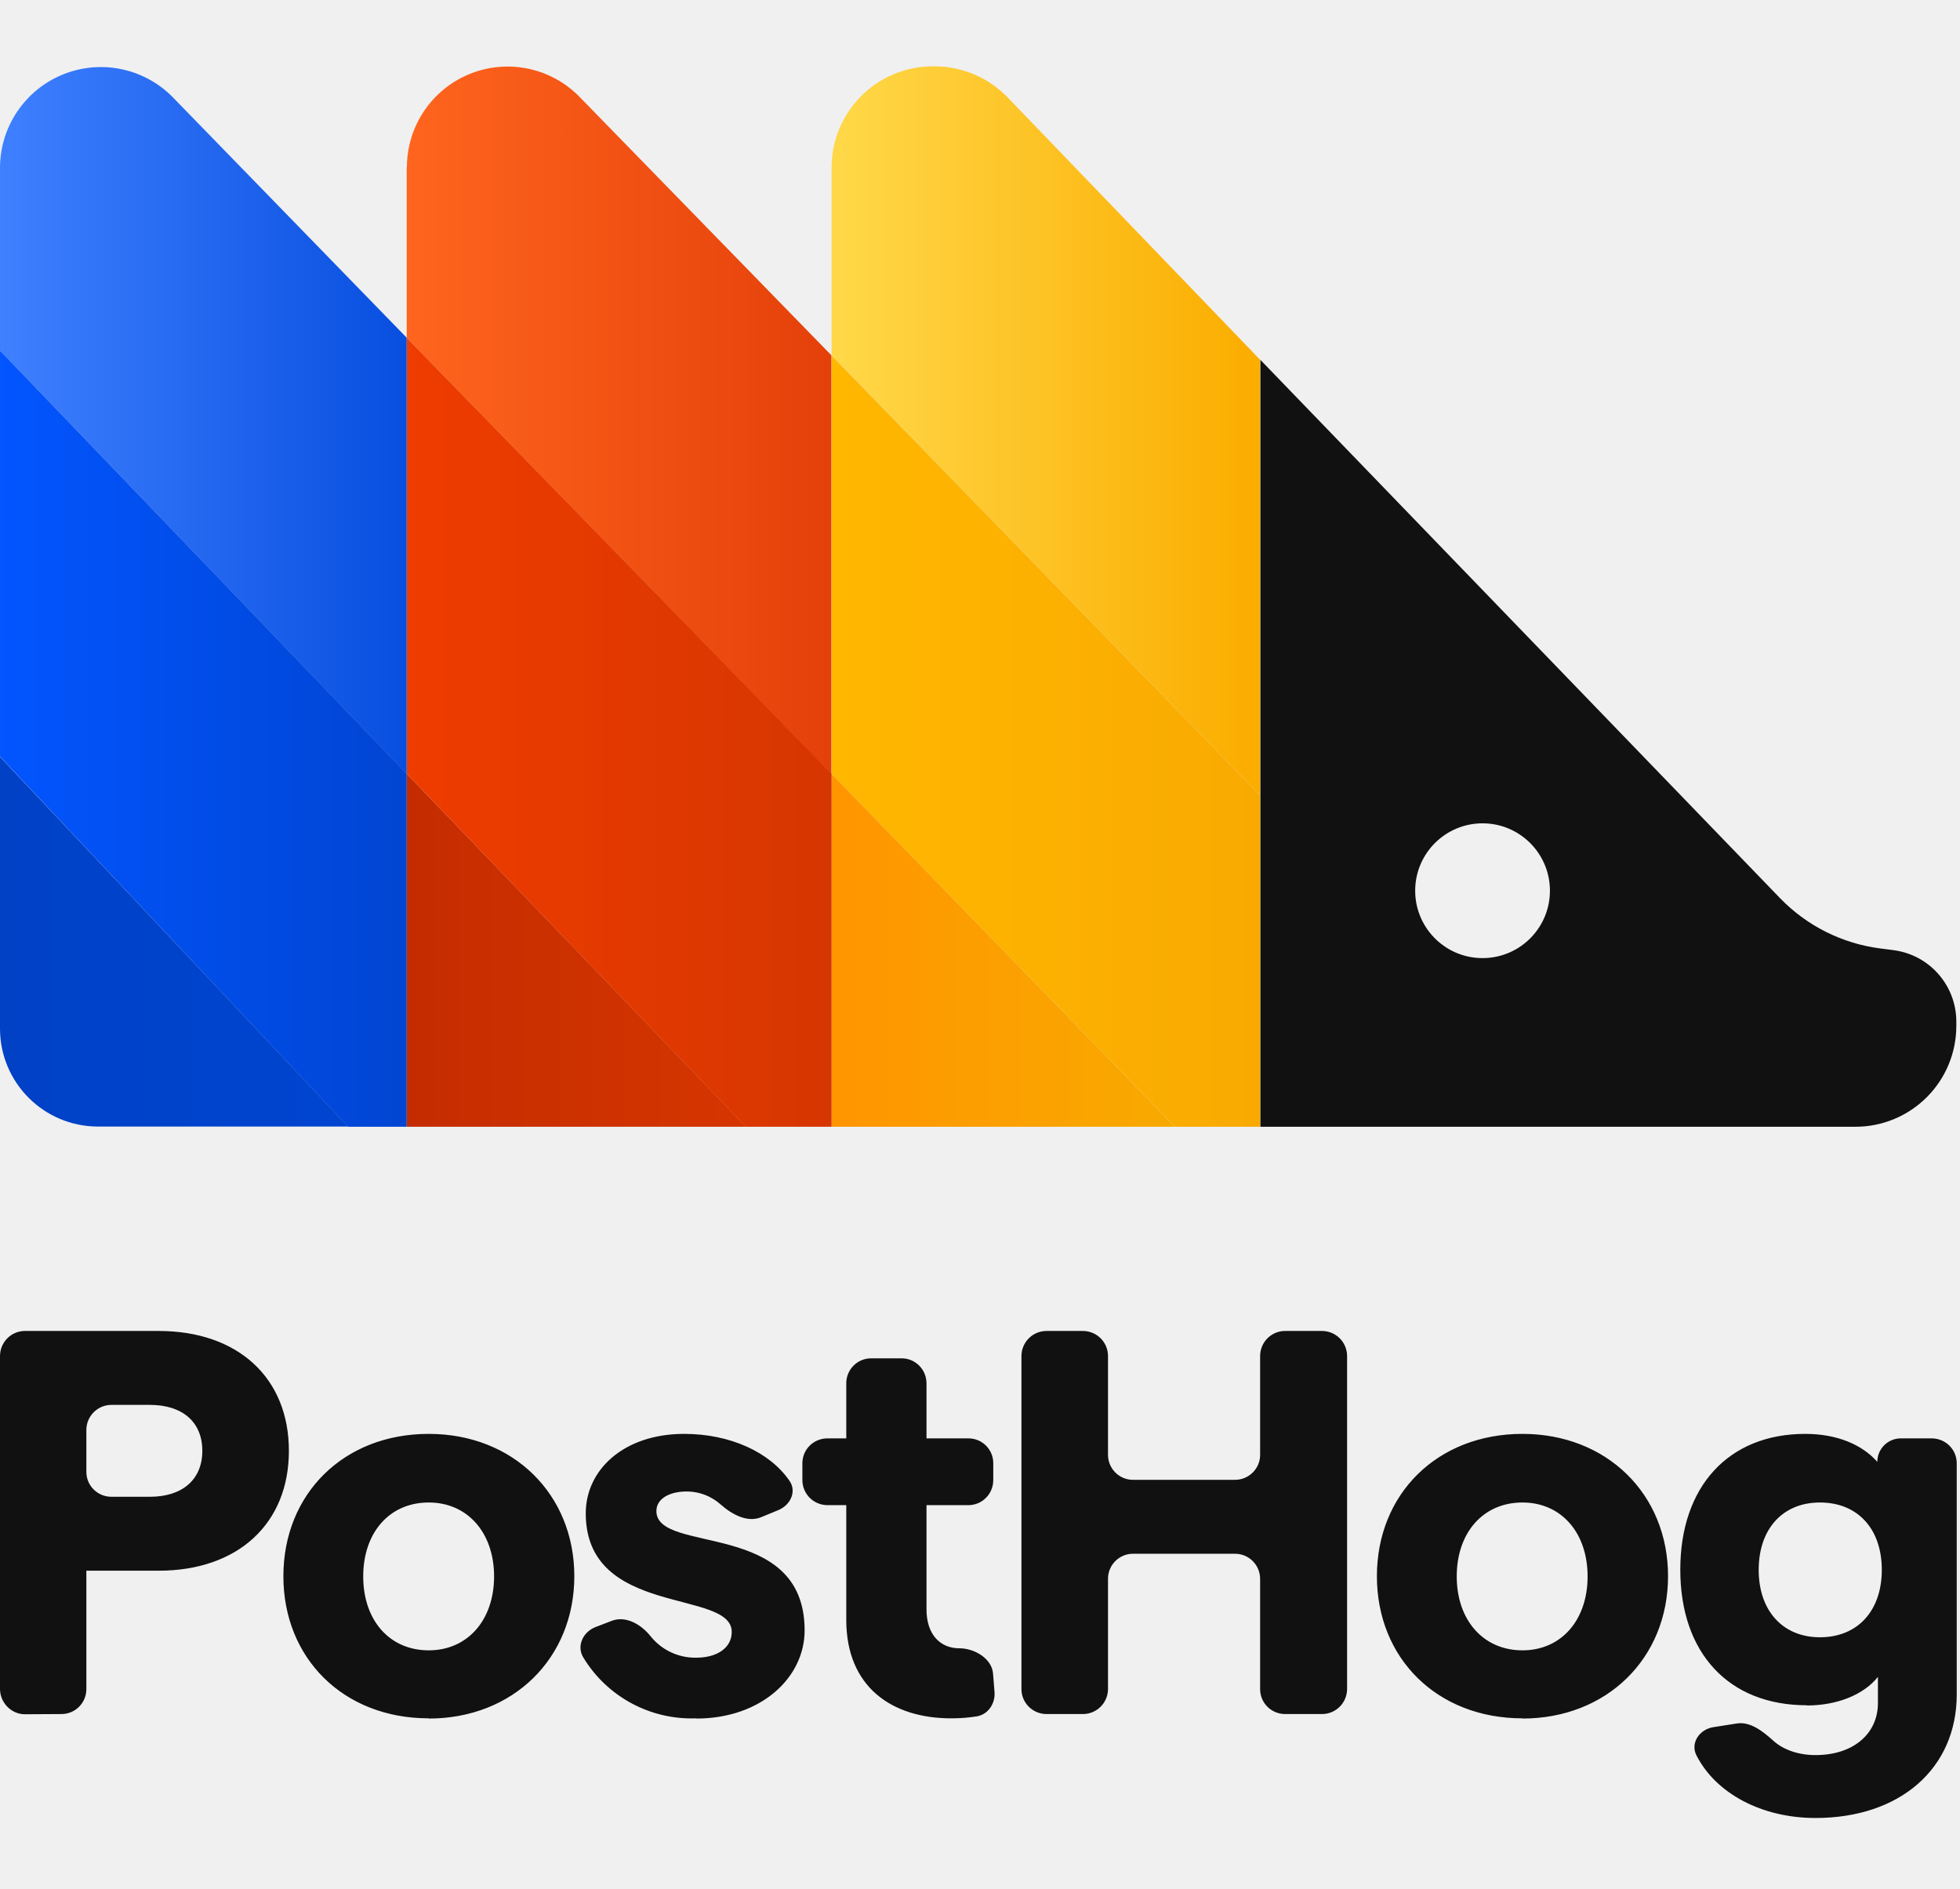
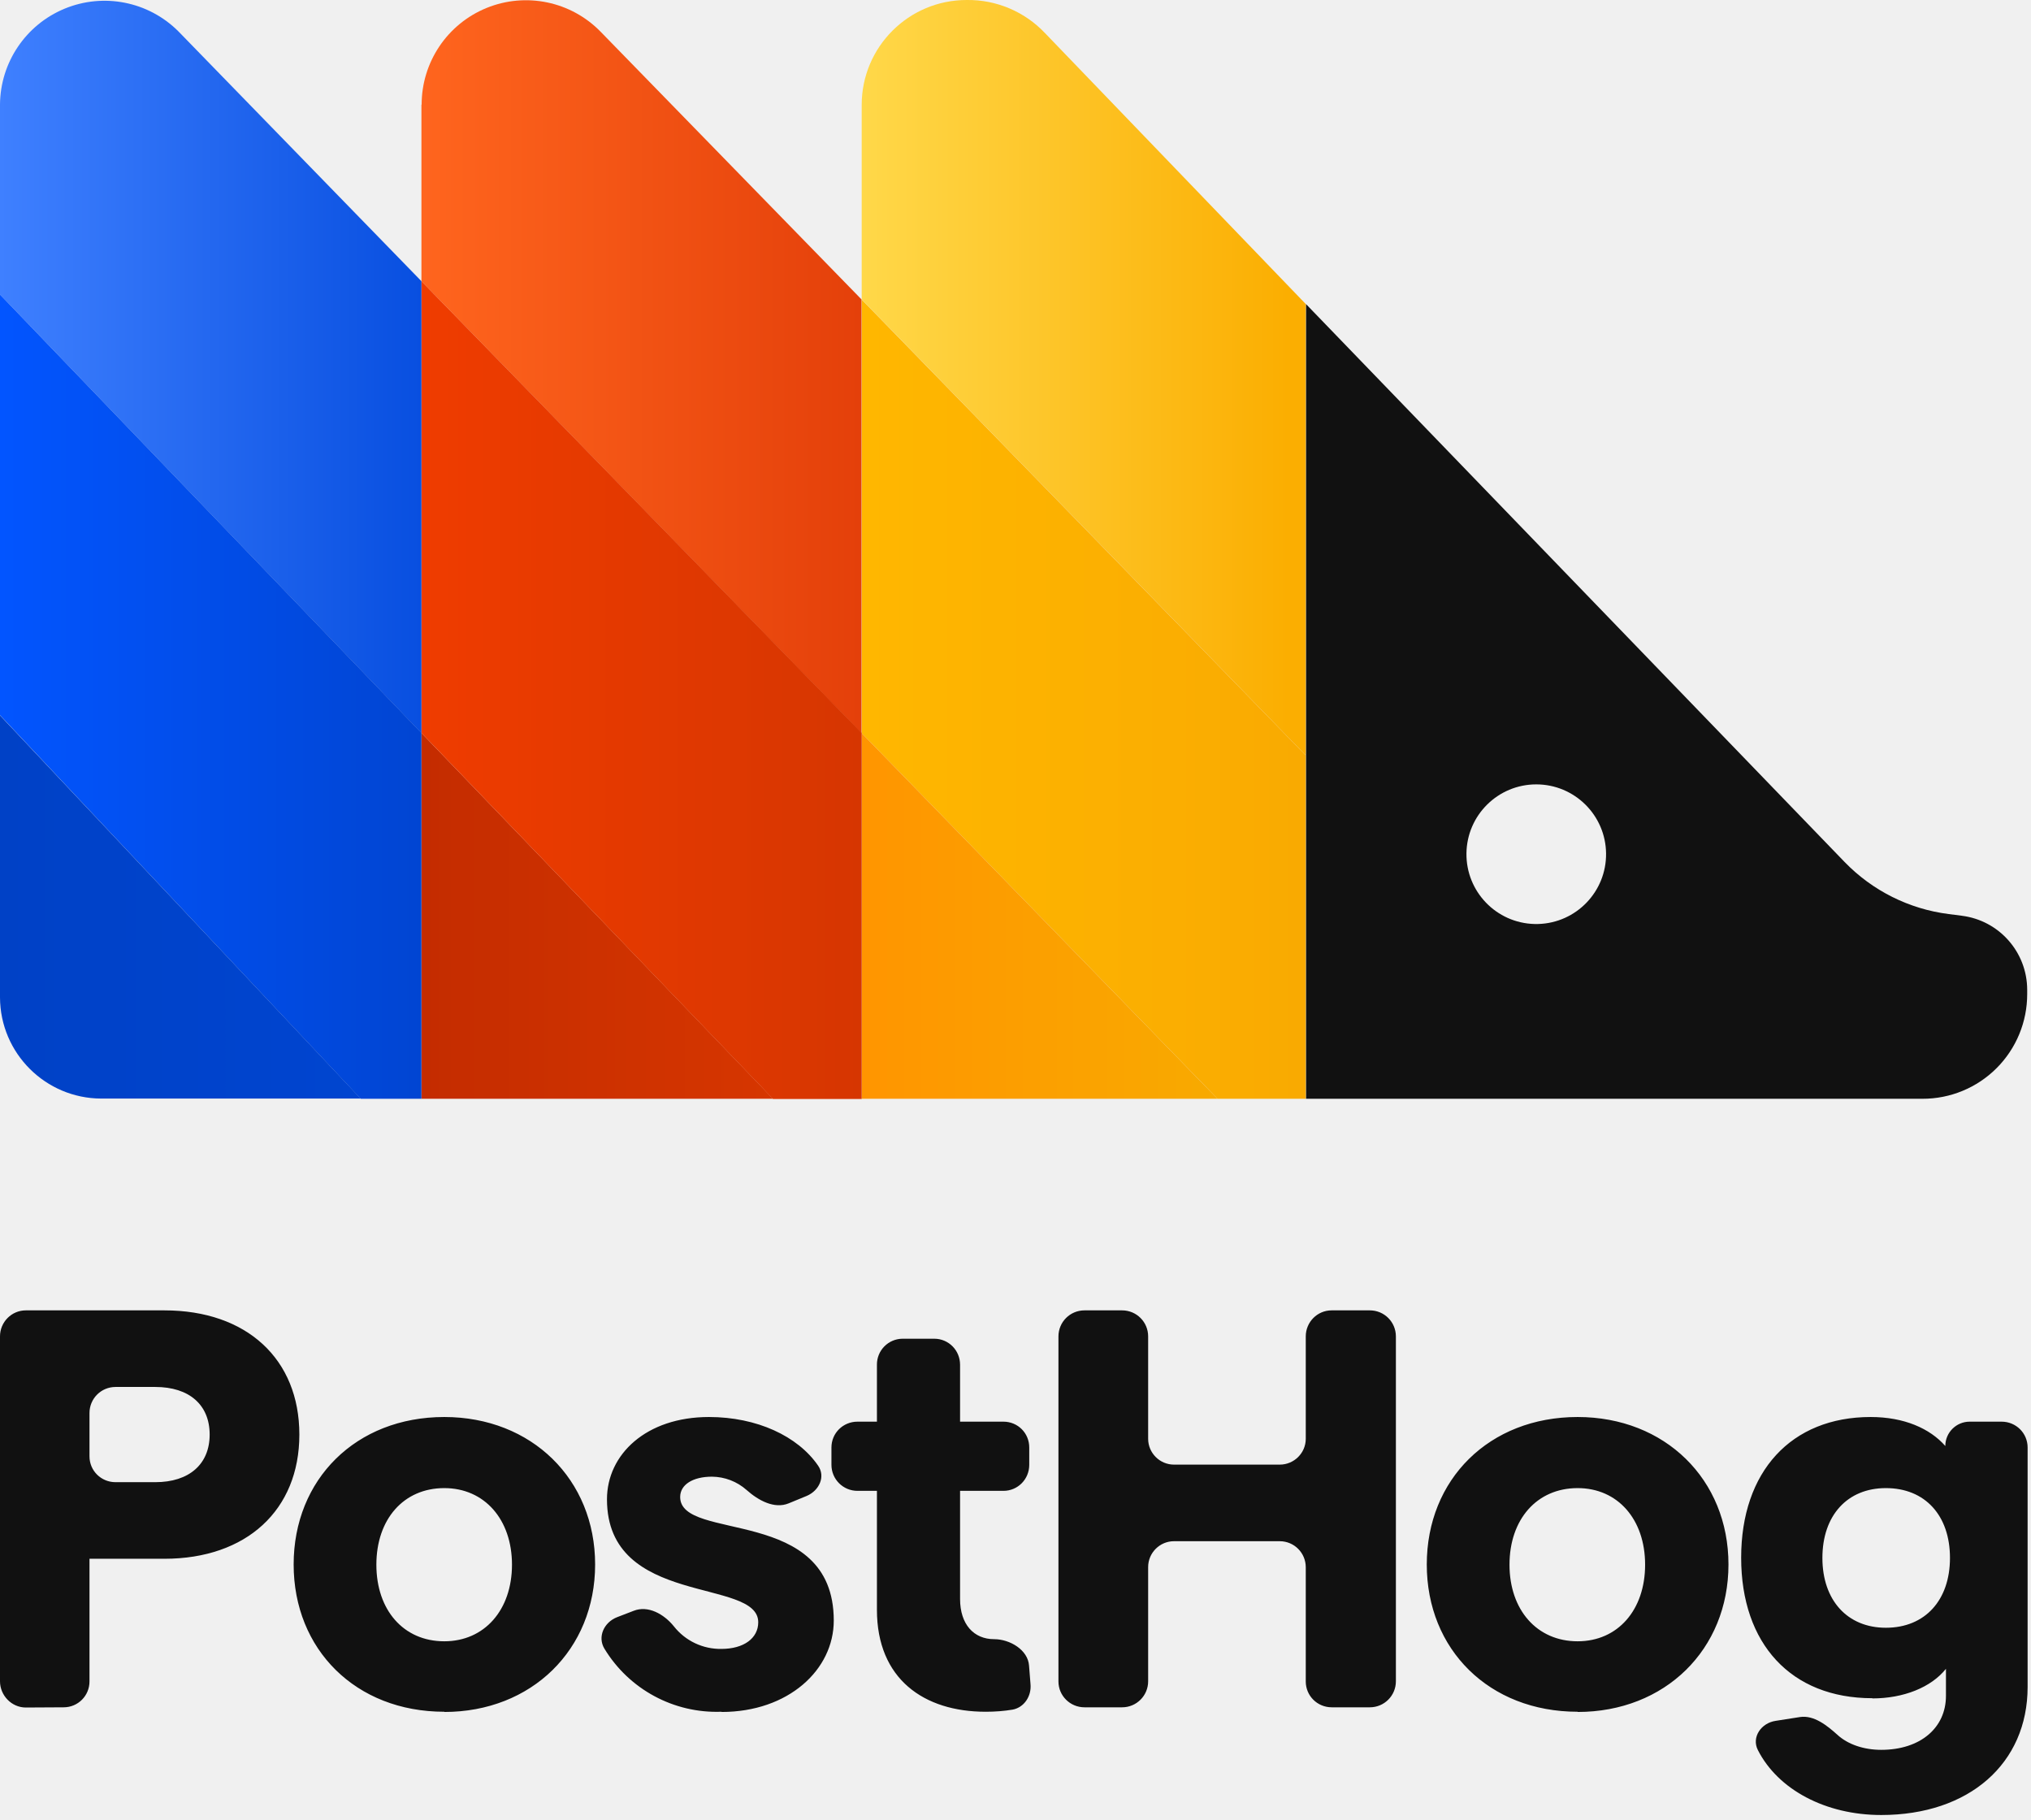
- <svg xmlns="http://www.w3.org/2000/svg" viewBox="0 0 96 86" width="137" height="132">
+ <svg xmlns="http://www.w3.org/2000/svg" viewBox="0 0 96 86" width="96" height="86">
  <g clip-path="url(#logo-portrait-color-gradient-clip0_56_1033)">
    <path fill="#111" d="M95.82 46.78a3.53 3.53 0 0 0-3.09-3.5h.01l-.63-.08a8.3 8.3 0 0 1-4.92-2.46L61.73 14.37v37.56h29.14a4.94 4.94 0 0 0 4.95-4.95zM72.7 43.67h-.17a3.3 3.3 0 1 1 .17 0" />
    <path fill="url(#logo-portrait-color-gradient-paint0_linear_56_1033)" d="M40.73 4.96v9.19l20.96 21.52.03-.01V14.37L49.4 1.57A5 5 0 0 0 45.69 0a4.96 4.96 0 0 0-4.96 4.96" />
    <path fill="url(#logo-portrait-color-gradient-paint1_linear_56_1033)" d="M40.73 14.16v20.49l16.82 17.28h4.17V35.7z" />
    <path fill="url(#logo-portrait-color-gradient-paint2_linear_56_1033)" d="M40.73 51.93h16.82L40.73 34.65z" />
    <path fill="url(#logo-portrait-color-gradient-paint3_linear_56_1033)" d="M19.92 4.94v8.35l20.8 21.36v-20.5L28.39 1.5a4.93 4.93 0 0 0-8.46 3.45" />
    <path fill="url(#logo-portrait-color-gradient-paint4_linear_56_1033)" d="M19.92 51.93h16.62L19.92 34.64z" />
    <path fill="url(#logo-portrait-color-gradient-paint5_linear_56_1033)" d="M19.92 13.29v21.35l16.62 17.3h4.19v-17.3z" />
    <path fill="url(#logo-portrait-color-gradient-paint6_linear_56_1033)" d="M19.92 13.29 8.42 1.47A4.94 4.94 0 0 0 0 4.94v8.98l19.92 20.73z" />
    <path fill="url(#logo-portrait-color-gradient-paint7_linear_56_1033)" d="M17.05 51.93h2.87V34.64L0 13.92V33.8z" />
    <path fill="url(#logo-portrait-color-gradient-paint8_linear_56_1033)" d="M0 47.14a4.8 4.8 0 0 0 4.79 4.78h12.26L0 33.81z" />
  </g>
  <path fill="#111" d="M1.22 80.7C.55 80.7 0 80.13 0 79.46v-16.3c0-.68.55-1.23 1.22-1.23h6.55c3.89 0 6.38 2.3 6.38 5.87s-2.5 5.87-6.38 5.87H4.23v5.8c0 .67-.54 1.22-1.22 1.22zm3.01-11.87c0 .68.55 1.22 1.23 1.22h1.88c1.6 0 2.57-.85 2.57-2.25s-.96-2.25-2.57-2.25H5.46c-.68 0-1.23.55-1.23 1.23zM21 80.9c-4.18 0-7.12-2.94-7.12-6.96s2.94-6.97 7.12-6.97c4.13 0 7.13 2.95 7.13 6.97s-3 6.97-7.13 6.97m-3.21-6.96c0 2.14 1.28 3.62 3.21 3.62 1.9 0 3.2-1.48 3.2-3.62s-1.3-3.62-3.2-3.62c-1.93 0-3.21 1.48-3.21 3.62M34.1 80.9a6.2 6.2 0 0 1-5.53-2.98c-.34-.56-.02-1.25.6-1.49l.78-.3c.68-.27 1.43.15 1.9.73a2.8 2.8 0 0 0 2.25 1.07c1.05 0 1.74-.5 1.74-1.26 0-2.12-7.15-.7-7.15-5.81 0-2.12 1.85-3.89 4.82-3.89 2.26 0 4.2.9 5.16 2.3.36.52.05 1.18-.54 1.43l-.85.35c-.68.28-1.44-.14-1.99-.63a2.5 2.5 0 0 0-1.64-.63c-.89 0-1.5.37-1.5.96 0 2.14 7.26.38 7.26 5.84 0 2.33-2.15 4.32-5.3 4.32m14.6-1.31c.05.56-.3 1.1-.85 1.2q-.6.1-1.27.1c-2.92 0-5.14-1.55-5.14-4.82v-5.62h-.92c-.68 0-1.23-.55-1.23-1.23v-.82c0-.68.55-1.22 1.23-1.22h.92v-2.7c0-.67.54-1.22 1.22-1.22h1.49c.68 0 1.22.55 1.22 1.23v2.69h2.05c.68 0 1.22.54 1.22 1.22v.82c0 .68-.54 1.23-1.22 1.23h-2.05v5.11c0 1.2.65 1.9 1.61 1.9.75 0 1.6.51 1.65 1.25zm13.01-16.44c0-.68.55-1.23 1.22-1.23h1.81c.68 0 1.23.55 1.23 1.23v16.3c0 .68-.55 1.23-1.23 1.23h-1.8c-.69 0-1.23-.55-1.23-1.22v-5.4c0-.68-.55-1.23-1.23-1.23h-5c-.67 0-1.22.55-1.22 1.22v5.4c0 .68-.55 1.23-1.23 1.23h-1.78c-.68 0-1.23-.55-1.23-1.22V63.16c0-.68.55-1.23 1.23-1.23h1.78c.68 0 1.23.55 1.23 1.23V68c0 .67.55 1.22 1.22 1.22h5c.68 0 1.23-.55 1.23-1.22zM74.57 80.9c-4.18 0-7.13-2.94-7.13-6.96s2.95-6.97 7.13-6.97c4.13 0 7.13 2.95 7.13 6.97s-3 6.97-7.13 6.97m-3.22-6.96c0 2.14 1.3 3.62 3.22 3.62 1.9 0 3.19-1.48 3.19-3.62s-1.29-3.62-3.19-3.62c-1.93 0-3.22 1.48-3.22 3.62m17.15 6.31c-3.84 0-6.2-2.57-6.2-6.64s2.36-6.65 6.12-6.65c1.58 0 2.8.54 3.53 1.37 0-.64.52-1.15 1.15-1.15h1.51c.68 0 1.23.54 1.23 1.22v11.32c0 3.61-2.76 6.05-6.92 6.05-2.63 0-4.88-1.2-5.83-3.07-.31-.61.16-1.28.84-1.38l1.15-.18c.66-.1 1.28.4 1.77.84.5.46 1.26.71 2.07.71 1.85 0 3.06-1.04 3.06-2.55v-1.28c-.7.88-2.01 1.4-3.48 1.4m-2.36-6.64c0 2 1.18 3.3 3 3.3 1.85 0 3.03-1.3 3.03-3.3 0-2.01-1.18-3.3-3.03-3.3-1.82 0-3 1.29-3 3.3" />
  <defs>
    <linearGradient id="logo-portrait-color-gradient-paint0_linear_56_1033" x1="40.73" x2="61.72" y1="17.83" y2="17.83" gradientUnits="userSpaceOnUse">
      <stop stop-color="#ffd849" />
      <stop offset=".96" stop-color="#fbae01" />
    </linearGradient>
    <linearGradient id="logo-portrait-color-gradient-paint1_linear_56_1033" x1="40.73" x2="61.72" y1="33.04" y2="33.04" gradientUnits="userSpaceOnUse">
      <stop stop-color="#ffb700" />
      <stop offset="1" stop-color="#f9aa01" />
    </linearGradient>
    <linearGradient id="logo-portrait-color-gradient-paint2_linear_56_1033" x1="40.73" x2="57.55" y1="43.29" y2="43.29" gradientUnits="userSpaceOnUse">
      <stop stop-color="#ff9500" />
      <stop offset="1" stop-color="#f8aa00" />
    </linearGradient>
    <linearGradient id="logo-portrait-color-gradient-paint3_linear_56_1033" x1="19.92" x2="40.73" y1="17.32" y2="17.32" gradientUnits="userSpaceOnUse">
      <stop stop-color="#ff651e" />
      <stop offset="1" stop-color="#e4400a" />
    </linearGradient>
    <linearGradient id="logo-portrait-color-gradient-paint4_linear_56_1033" x1="19.92" x2="36.54" y1="43.29" y2="43.29" gradientUnits="userSpaceOnUse">
      <stop stop-color="#c42c00" />
      <stop offset="1" stop-color="#d63600" />
    </linearGradient>
    <linearGradient id="logo-portrait-color-gradient-paint5_linear_56_1033" x1="19.92" x2="40.73" y1="32.61" y2="32.61" gradientUnits="userSpaceOnUse">
      <stop stop-color="#ef3c00" />
      <stop offset="1" stop-color="#d63601" />
    </linearGradient>
    <linearGradient id="logo-portrait-color-gradient-paint6_linear_56_1033" x1="0" x2="19.92" y1="17.32" y2="17.32" gradientUnits="userSpaceOnUse">
      <stop stop-color="#3f80ff" />
      <stop offset="1" stop-color="#084fe0" />
    </linearGradient>
    <linearGradient id="logo-portrait-color-gradient-paint7_linear_56_1033" x1="0" x2="19.92" y1="32.92" y2="32.92" gradientUnits="userSpaceOnUse">
      <stop stop-color="#0255ff" />
      <stop offset="1" stop-color="#0145d2" />
    </linearGradient>
    <linearGradient id="logo-portrait-color-gradient-paint8_linear_56_1033" x1="0" x2="17.05" y1="42.87" y2="42.87" gradientUnits="userSpaceOnUse">
      <stop stop-color="#0041c6" />
      <stop offset="1" stop-color="#0045d0" />
    </linearGradient>
    <clipPath id="logo-portrait-color-gradient-clip0_56_1033">
      <path fill="#fff" d="M0 0h95.85v51.93H0z" />
    </clipPath>
  </defs>
</svg>
